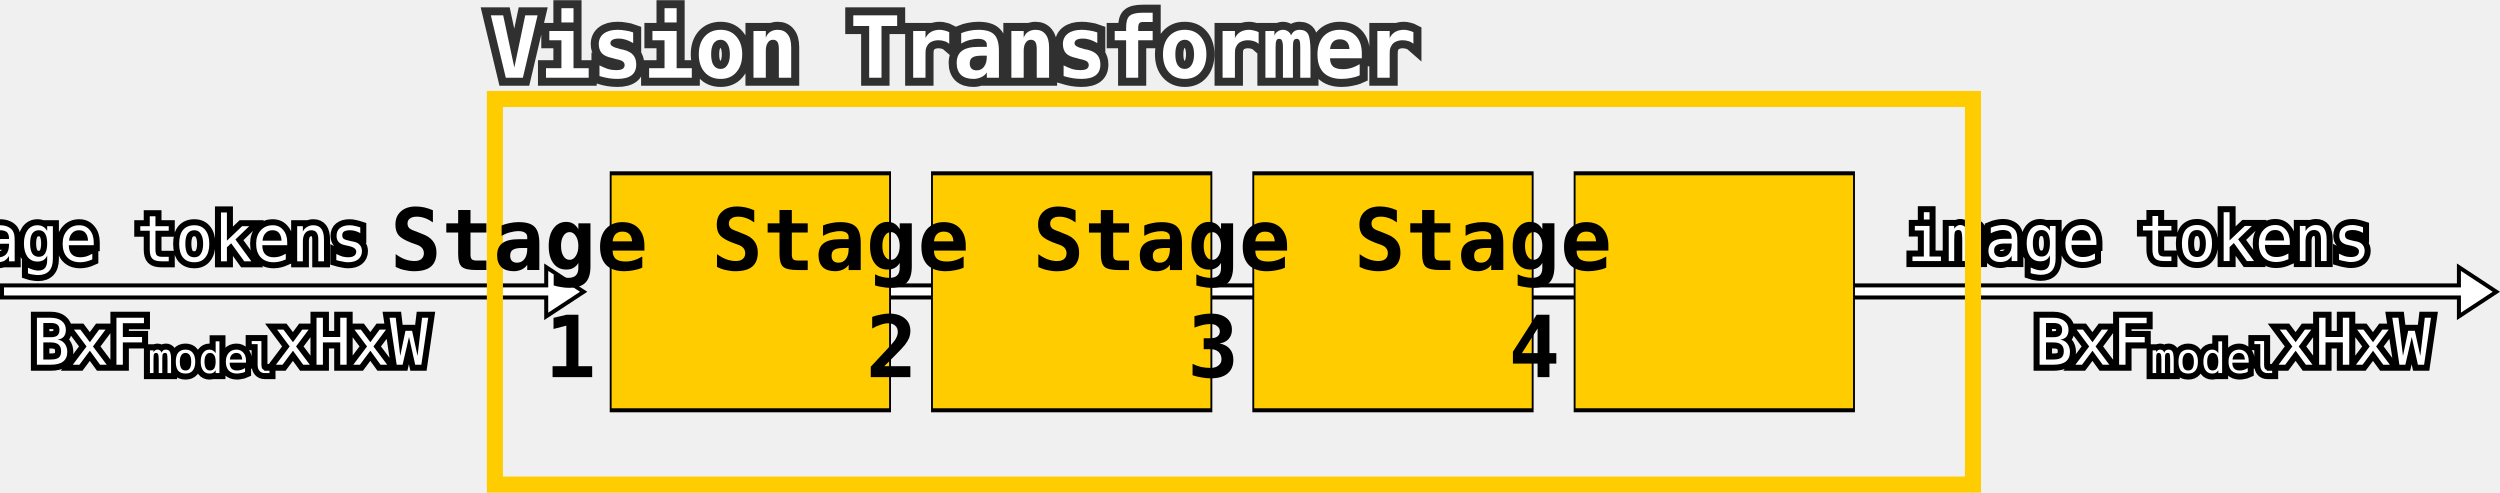
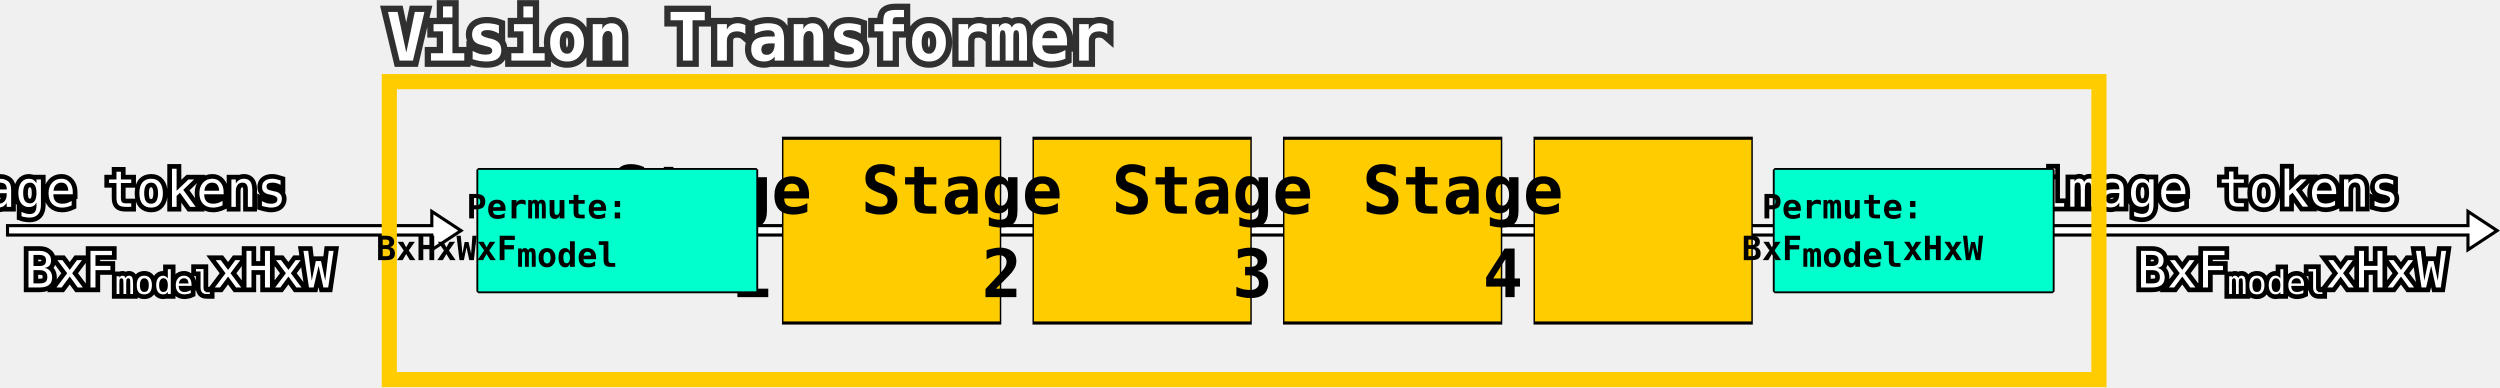
- <svg xmlns="http://www.w3.org/2000/svg" xmlns:xlink="http://www.w3.org/1999/xlink" width="622.44" height="122.646" viewBox="0 0 164.687 32.45">
-   <g transform="translate(777.647 -368.267)">
-     <path fill="#fff" stroke="#000" stroke-linecap="square" stroke-width=".529" d="m-741.533 388.863 2.092-1.375-2.092-1.375v1.087h-35.85v.53h35.85zm125.999 0 2.092-1.375-2.092-1.375v1.087h-112.578v.53h112.578z" paint-order="markers stroke fill" />
+ <svg xmlns="http://www.w3.org/2000/svg" xmlns:xlink="http://www.w3.org/1999/xlink" xml:space="preserve" width="798.338" height="123.646" viewBox="0 0 211.227 32.715">
+   <g transform="translate(803.55 -368.003)">
+     <path fill="#fff" stroke="#000" stroke-linecap="square" stroke-width=".529" d="m-766.933 388.863 2.092-1.375-2.092-1.375v1.087h-35.85v.53h35.85zm172.037 0 2.092-1.375-2.092-1.375v1.087h-149.62v.53h149.62z" paint-order="markers stroke fill" />
    <g transform="translate(3.254 13.406)">
      <path id="a" fill="#fc0" stroke="#000" stroke-dasharray="none" stroke-linecap="square" stroke-width=".529" d="M426.011 225.496h38.894v15.346h-38.894z" paint-order="stroke fill markers" />
    </g>
    <g transform="translate(-17.935 -.664)">
      <use xlink:href="#a" id="b" x="0" y="0" transform="translate(90.145 24.576)" />
    </g>
    <g transform="translate(-27.558 5.671)">
      <use xlink:href="#b" id="c" x="0" y="0" transform="translate(87.684 -20.142)" />
    </g>
-     <text xml:space="preserve" x="-745.467" y="373.385" fill="#fff" stroke="#000" stroke-linecap="square" stroke-opacity=".798" stroke-width="1.058" font-family="Monospace" font-size="5.644" font-weight="700" paint-order="markers stroke fill" style="Monospace, Bold&quot;;text-align:start;">
-       <tspan x="-745.467" y="373.385" style="Monospace, Bold&quot;;text-align:start;">Vision Transformer</tspan>
+     <text xml:space="preserve" x="-770.926" y="373.121" fill="#fff" stroke="#000" stroke-linecap="square" stroke-opacity=".798" stroke-width="1.058" font-family="Monospace" font-size="5.644" font-weight="700" paint-order="markers stroke fill" style="Monospace, Bold&quot;;text-align:start;">
+       <tspan x="-770.926" y="373.121" style="Monospace, Bold&quot;;text-align:start;">Vision Transformer</tspan>
    </text>
-     <text xml:space="preserve" x="-762.299" y="385.481" fill="#fff" stroke="#000" stroke-linecap="square" stroke-width=".794" font-family="Monospace" font-size="4.233" font-weight="400" paint-order="markers stroke fill" style="text-align:center;" text-anchor="middle">
-       <tspan x="-762.299" y="385.481" style="text-align:center;">image tokens</tspan>
+     <text xml:space="preserve" x="-788.228" y="385.481" fill="#fff" stroke="#000" stroke-linecap="square" stroke-width=".794" font-family="Monospace" font-size="4.233" font-weight="400" paint-order="markers stroke fill" style="text-align:center;" text-anchor="middle">
+       <tspan x="-788.228" y="385.481" style="text-align:center;">image tokens</tspan>
    </text>
-     <text xml:space="preserve" x="-630.373" y="385.466" fill="#fff" stroke="#000" stroke-linecap="square" stroke-width=".794" font-family="Monospace" font-size="4.233" font-weight="400" paint-order="markers stroke fill" style="text-align:center;" text-anchor="middle">
-       <tspan x="-630.373" y="385.466" style="text-align:center;">image tokens</tspan>
+     <text xml:space="preserve" x="-609.735" y="385.466" fill="#fff" stroke="#000" stroke-linecap="square" stroke-width=".794" font-family="Monospace" font-size="4.233" font-weight="400" paint-order="markers stroke fill" style="text-align:center;" text-anchor="middle">
+       <tspan x="-609.735" y="385.466" style="text-align:center;">image tokens</tspan>
    </text>
-     <text xml:space="preserve" x="-775.558" y="392.293" fill="#fff" stroke="#000" stroke-linecap="square" stroke-width=".794" font-family="Monospace" font-size="4.233" font-weight="400" paint-order="markers stroke fill" style="text-align:center;">
-       <tspan x="-775.558" y="392.293" style="text-align:center;">BxF<tspan baseline-shift="sub" font-size="65%" style="text-align:center;">model</tspan>xHxW</tspan>
+     <text xml:space="preserve" x="-801.488" y="392.293" fill="#fff" stroke="#000" stroke-linecap="square" stroke-width=".794" font-family="Monospace" font-size="4.233" font-weight="400" paint-order="markers stroke fill" style="text-align:center;">
+       <tspan x="-801.488" y="392.293" style="text-align:center;">BxF<tspan baseline-shift="sub" font-size="65%" style="text-align:center;">model</tspan>xHxW</tspan>
    </text>
-     <text xml:space="preserve" x="-643.632" y="392.293" fill="#fff" stroke="#000" stroke-linecap="square" stroke-width=".794" font-family="Monospace" font-size="4.233" font-weight="400" paint-order="markers stroke fill" style="text-align:center;">
-       <tspan x="-643.632" y="392.293" style="text-align:center;">BxF<tspan baseline-shift="sub" font-size="65%" style="text-align:center;">model</tspan>xHxW</tspan>
+     <text xml:space="preserve" x="-622.995" y="392.293" fill="#fff" stroke="#000" stroke-linecap="square" stroke-width=".794" font-family="Monospace" font-size="4.233" font-weight="400" paint-order="markers stroke fill" style="text-align:center;">
+       <tspan x="-622.995" y="392.293" style="text-align:center;">BxF<tspan baseline-shift="sub" font-size="65%" style="text-align:center;">model</tspan>xHxW</tspan>
    </text>
-     <path fill="none" stroke="#fc0" stroke-linecap="square" stroke-width="1.058" d="M-745.045 374.788h97.367v25.4h-97.367z" paint-order="stroke fill markers" />
+     <path fill="none" stroke="#fc0" stroke-linecap="square" stroke-width="1.283" d="M-770.657 374.901h144.448v25.175h-144.448z" paint-order="stroke fill markers" />
    <use xlink:href="#c" id="d" x="0" y="0" transform="translate(-1100.685 35.374)" />
    <g transform="translate(-.665 .278)">
      <use xlink:href="#d" stroke-width="1.459" transform="matrix(.47 0 0 1 -503.175 114.234)" />
      <text xml:space="preserve" x="-727.509" y="385.777" stroke-linecap="square" stroke-opacity=".798" stroke-width=".265" font-family="Monospace" font-size="5.644" font-weight="700" paint-order="markers stroke fill" style="Monospace, Bold&quot;;text-align:center" text-anchor="middle">
        <tspan x="-727.509" y="385.777" style="Monospace, Bold&quot;;">Stage</tspan>
        <tspan x="-727.509" y="392.833" style="Monospace, Bold&quot;;">1</tspan>
      </text>
    </g>
    <g transform="translate(-1.813 -1.761)">
      <use xlink:href="#d" stroke-width="1.459" transform="matrix(.47 0 0 1 -480.86 116.273)" />
      <text xml:space="preserve" x="-705.194" y="387.816" stroke-linecap="square" stroke-opacity=".798" stroke-width=".265" font-family="Monospace" font-size="5.644" font-weight="700" paint-order="markers stroke fill" style="Monospace, Bold&quot;;text-align:center" text-anchor="middle">
        <tspan x="-705.194" y="387.816" style="Monospace, Bold&quot;;">Stage</tspan>
        <tspan x="-705.194" y="394.872" style="Monospace, Bold&quot;;">2</tspan>
      </text>
    </g>
    <g transform="translate(-7.728 .03)">
      <use xlink:href="#d" stroke-width="1.459" transform="matrix(.47 0 0 1 -453.78 114.482)" />
      <text xml:space="preserve" x="-678.113" y="386.026" stroke-linecap="square" stroke-opacity=".798" stroke-width=".265" font-family="Monospace" font-size="5.644" font-weight="700" paint-order="markers stroke fill" style="Monospace, Bold&quot;;text-align:center" text-anchor="middle">
        <tspan x="-678.113" y="386.026" style="Monospace, Bold&quot;;">Stage</tspan>
        <tspan x="-678.113" y="393.081" style="Monospace, Bold&quot;;">3</tspan>
      </text>
    </g>
    <g transform="translate(-14.726)">
      <use xlink:href="#d" stroke-width="1.459" transform="matrix(.47 0 0 1 -425.614 114.511)" />
      <text xml:space="preserve" x="-649.948" y="386.055" stroke-linecap="square" stroke-opacity=".798" stroke-width=".265" font-family="Monospace" font-size="5.644" font-weight="700" paint-order="markers stroke fill" style="Monospace, Bold&quot;;text-align:center" text-anchor="middle">
        <tspan x="-649.948" y="386.055" style="Monospace, Bold&quot;;">Stage</tspan>
        <tspan x="-649.948" y="393.11" style="Monospace, Bold&quot;;">4</tspan>
      </text>
    </g>
+     <path fill="#0fc" stroke="#000" stroke-linecap="square" stroke-linejoin="bevel" stroke-width=".319" d="M-763.141 382.356h23.493v10.264h-23.493z" paint-order="markers stroke fill" />
+     <text xml:space="preserve" x="-751.385" y="386.451" stroke-linecap="square" stroke-opacity=".798" stroke-width=".265" font-family="Monospace" font-size="2.822" font-weight="700" paint-order="markers stroke fill" style="Monospace, Bold&quot;;text-align:center" text-anchor="middle">
+       <tspan x="-751.385" y="386.451" style="Monospace, Bold&quot;;">Permute:</tspan>
+       <tspan x="-751.385" y="389.978" style="Monospace, Bold&quot;;">BxHxWxF<tspan baseline-shift="sub" style="Monospace, Bold&quot;;">model</tspan>
+       </tspan>
+     </text>
+     <path fill="#0fc" stroke="#000" stroke-linecap="square" stroke-linejoin="bevel" stroke-width=".319" d="M-653.605 382.356h23.493v10.264h-23.493z" paint-order="markers stroke fill" />
+     <text xml:space="preserve" x="-641.944" y="386.451" stroke-linecap="square" stroke-opacity=".798" stroke-width=".265" font-family="Monospace" font-size="2.822" font-weight="700" paint-order="markers stroke fill" style="Monospace, Bold&quot;;text-align:center" text-anchor="middle">
+       <tspan x="-641.944" y="386.451" style="Monospace, Bold&quot;;">Permute:</tspan>
+       <tspan x="-641.944" y="389.978" style="Monospace, Bold&quot;;">BxF<tspan baseline-shift="sub" style="Monospace, Bold&quot;;">model</tspan>xHxW</tspan>
+     </text>
  </g>
</svg>
